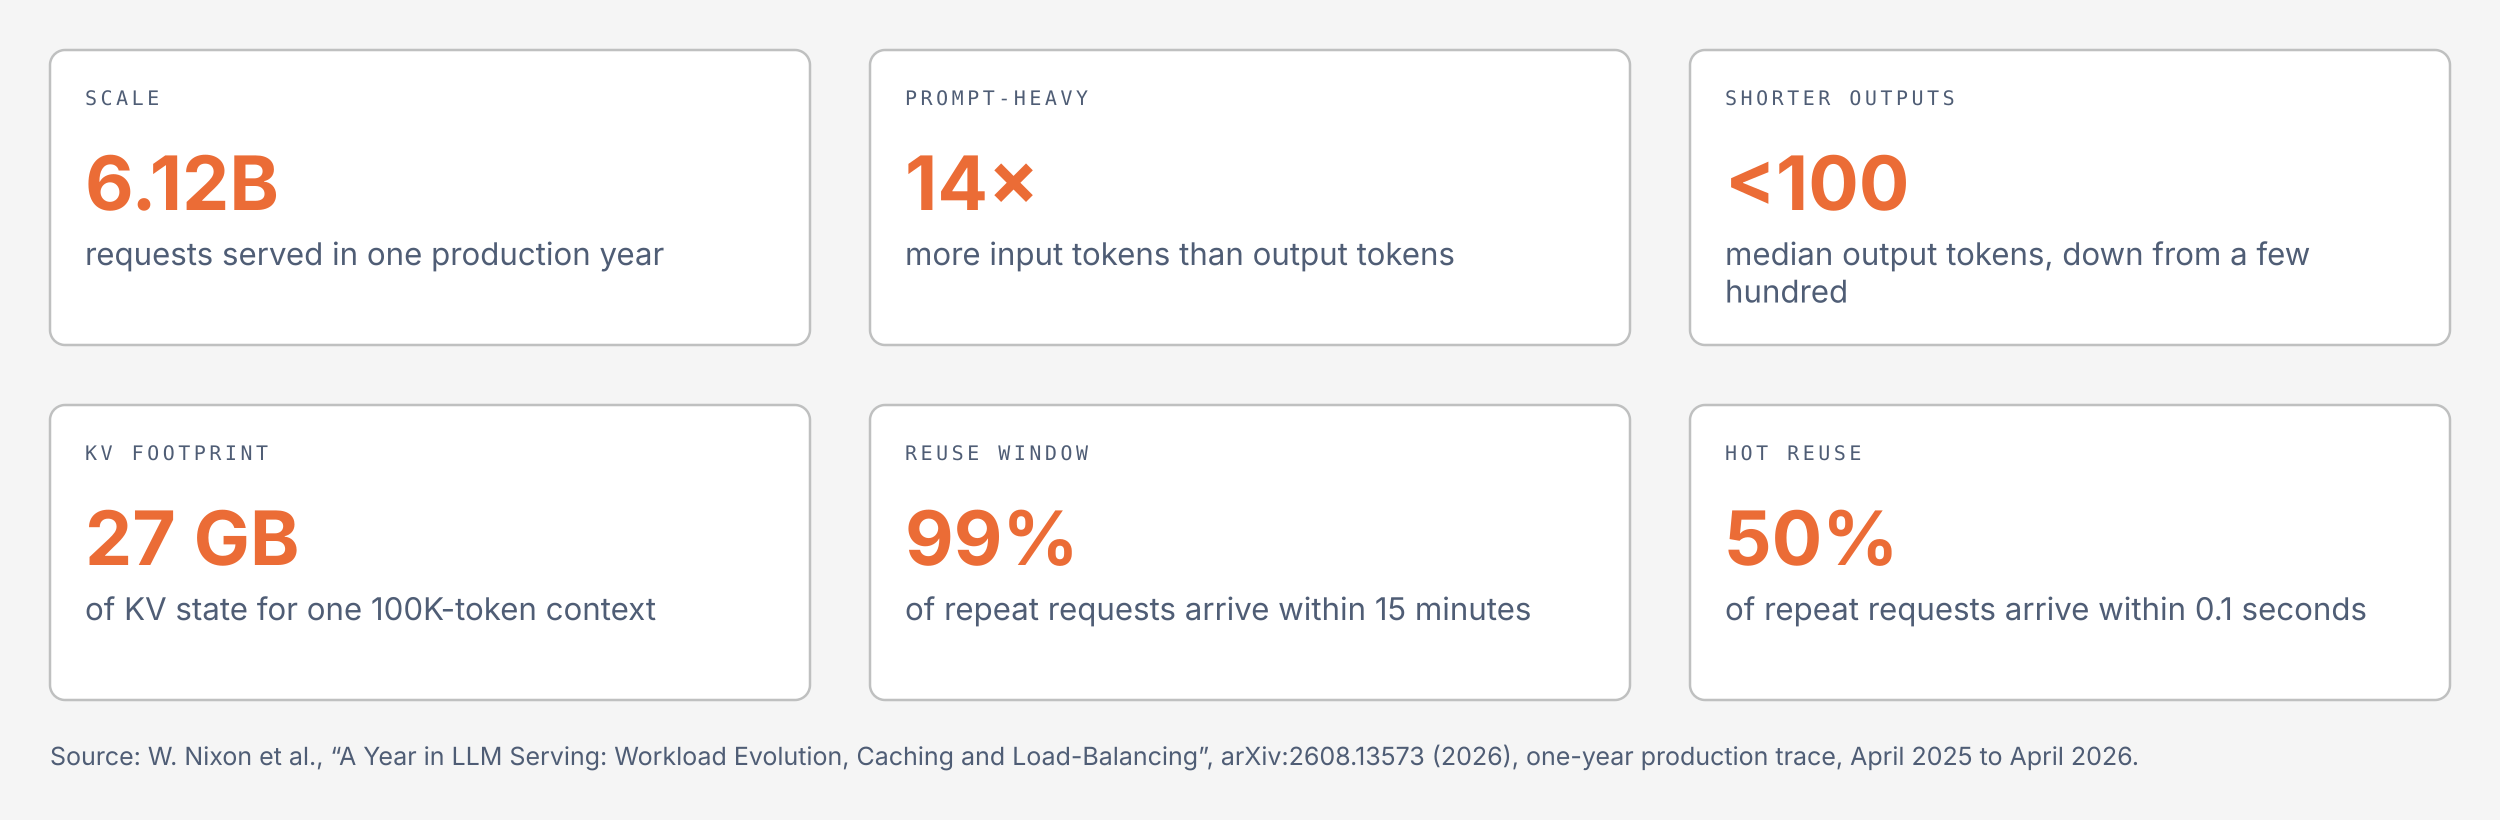
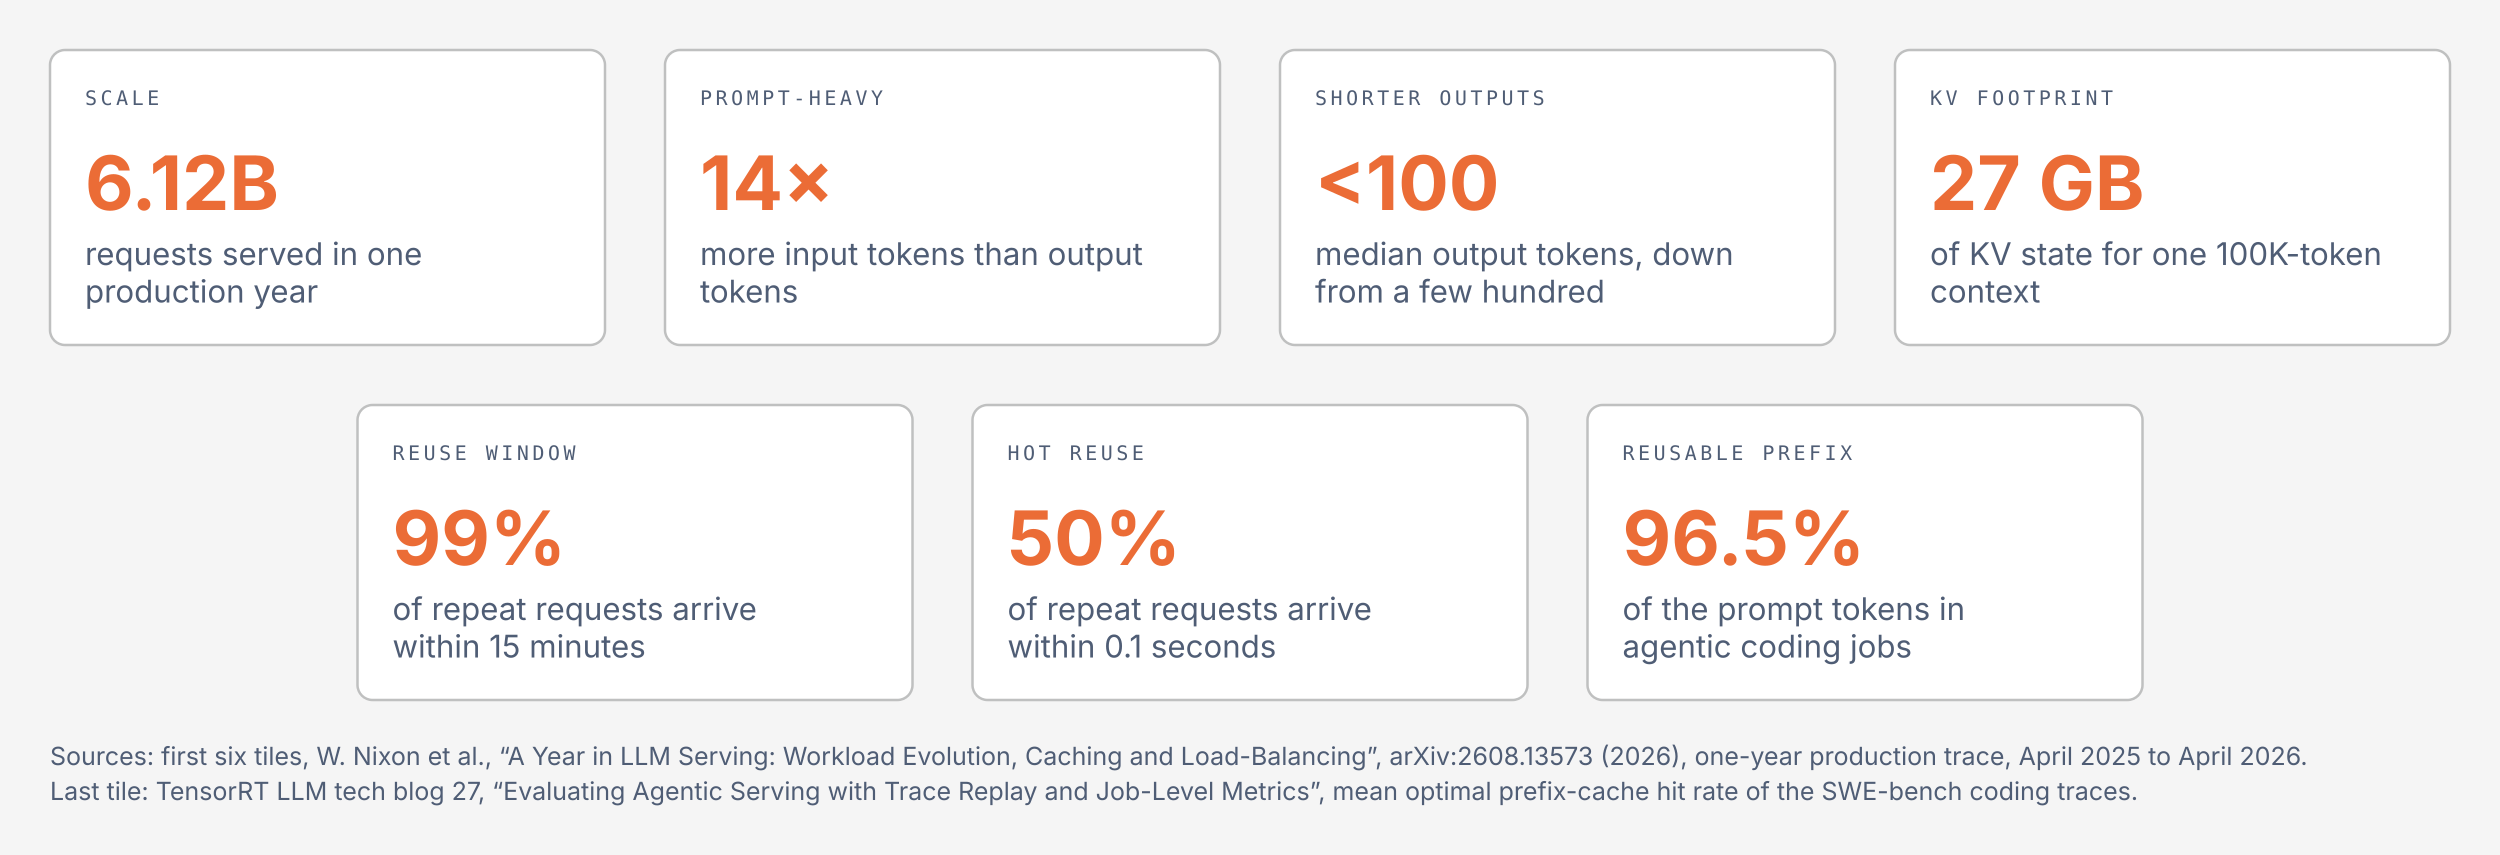
- <svg xmlns="http://www.w3.org/2000/svg" width="1000" height="328" viewBox="0 0 1000 328" font-family="'Geist','Inter',system-ui,-apple-system,'Segoe UI',sans-serif">
-   <rect width="1000" height="328" fill="#f5f5f5" />
-   <rect x="20" y="20" width="304" height="118" rx="6" fill="#ffffff" stroke="#bfc0c0" stroke-width="1" />
+ <svg xmlns="http://www.w3.org/2000/svg" width="1000" height="342" viewBox="0 0 1000 342" font-family="'Geist','Inter',system-ui,-apple-system,'Segoe UI',sans-serif">
+   <rect width="1000" height="342" fill="#f5f5f5" />
+   <rect x="20" y="20" width="222" height="118" rx="6" fill="#ffffff" stroke="#bfc0c0" stroke-width="1" />
  <text x="34" y="42" font-family="'Geist Mono','SFMono-Regular',Menlo,Consolas,monospace" font-size="8" letter-spacing="1.4" fill="#4f5d75">SCALE</text>
  <text x="34" y="84" font-size="30" font-weight="700" fill="#eb6c36">6.12B</text>
-   <text x="34" y="106" font-size="12.5" fill="#4f5d75">requests served in one production year</text>
-   <rect x="348" y="20" width="304" height="118" rx="6" fill="#ffffff" stroke="#bfc0c0" stroke-width="1" />
-   <text x="362" y="42" font-family="'Geist Mono','SFMono-Regular',Menlo,Consolas,monospace" font-size="8" letter-spacing="1.4" fill="#4f5d75">PROMPT-HEAVY</text>
-   <text x="362" y="84" font-size="30" font-weight="700" fill="#eb6c36">14×</text>
-   <text x="362" y="106" font-size="12.5" fill="#4f5d75">more input tokens than output tokens</text>
-   <rect x="676" y="20" width="304" height="118" rx="6" fill="#ffffff" stroke="#bfc0c0" stroke-width="1" />
-   <text x="690" y="42" font-family="'Geist Mono','SFMono-Regular',Menlo,Consolas,monospace" font-size="8" letter-spacing="1.4" fill="#4f5d75">SHORTER OUTPUTS</text>
-   <text x="690" y="84" font-size="30" font-weight="700" fill="#eb6c36">&lt;100</text>
-   <text x="690" y="106" font-size="12.5" fill="#4f5d75">median output tokens, down from a few</text>
-   <text x="690" y="121" font-size="12.5" fill="#4f5d75">hundred</text>
-   <rect x="20" y="162" width="304" height="118" rx="6" fill="#ffffff" stroke="#bfc0c0" stroke-width="1" />
-   <text x="34" y="184" font-family="'Geist Mono','SFMono-Regular',Menlo,Consolas,monospace" font-size="8" letter-spacing="1.4" fill="#4f5d75">KV FOOTPRINT</text>
-   <text x="34" y="226" font-size="30" font-weight="700" fill="#eb6c36">27 GB</text>
-   <text x="34" y="248" font-size="12.5" fill="#4f5d75">of KV state for one 100K-token context</text>
-   <rect x="348" y="162" width="304" height="118" rx="6" fill="#ffffff" stroke="#bfc0c0" stroke-width="1" />
-   <text x="362" y="184" font-family="'Geist Mono','SFMono-Regular',Menlo,Consolas,monospace" font-size="8" letter-spacing="1.4" fill="#4f5d75">REUSE WINDOW</text>
-   <text x="362" y="226" font-size="30" font-weight="700" fill="#eb6c36">99%</text>
-   <text x="362" y="248" font-size="12.5" fill="#4f5d75">of repeat requests arrive within 15 minutes</text>
-   <rect x="676" y="162" width="304" height="118" rx="6" fill="#ffffff" stroke="#bfc0c0" stroke-width="1" />
-   <text x="690" y="184" font-family="'Geist Mono','SFMono-Regular',Menlo,Consolas,monospace" font-size="8" letter-spacing="1.4" fill="#4f5d75">HOT REUSE</text>
-   <text x="690" y="226" font-size="30" font-weight="700" fill="#eb6c36">50%</text>
-   <text x="690" y="248" font-size="12.5" fill="#4f5d75">of repeat requests arrive within 0.1 seconds</text>
-   <text x="20" y="306" font-size="10" fill="#4f5d75">Source: W. Nixon et al., “A Year in LLM Serving: Workload Evolution, Caching and Load-Balancing”, arXiv:2608.13573 (2026), one-year production trace, April 2025 to April 2026.</text>
+   <text x="34" y="106" font-size="12.5" fill="#4f5d75">requests served in one</text>
+   <text x="34" y="121" font-size="12.5" fill="#4f5d75">production year</text>
+   <rect x="266" y="20" width="222" height="118" rx="6" fill="#ffffff" stroke="#bfc0c0" stroke-width="1" />
+   <text x="280" y="42" font-family="'Geist Mono','SFMono-Regular',Menlo,Consolas,monospace" font-size="8" letter-spacing="1.4" fill="#4f5d75">PROMPT-HEAVY</text>
+   <text x="280" y="84" font-size="30" font-weight="700" fill="#eb6c36">14×</text>
+   <text x="280" y="106" font-size="12.5" fill="#4f5d75">more input tokens than output</text>
+   <text x="280" y="121" font-size="12.5" fill="#4f5d75">tokens</text>
+   <rect x="512" y="20" width="222" height="118" rx="6" fill="#ffffff" stroke="#bfc0c0" stroke-width="1" />
+   <text x="526" y="42" font-family="'Geist Mono','SFMono-Regular',Menlo,Consolas,monospace" font-size="8" letter-spacing="1.4" fill="#4f5d75">SHORTER OUTPUTS</text>
+   <text x="526" y="84" font-size="30" font-weight="700" fill="#eb6c36">&lt;100</text>
+   <text x="526" y="106" font-size="12.5" fill="#4f5d75">median output tokens, down</text>
+   <text x="526" y="121" font-size="12.5" fill="#4f5d75">from a few hundred</text>
+   <rect x="758" y="20" width="222" height="118" rx="6" fill="#ffffff" stroke="#bfc0c0" stroke-width="1" />
+   <text x="772" y="42" font-family="'Geist Mono','SFMono-Regular',Menlo,Consolas,monospace" font-size="8" letter-spacing="1.4" fill="#4f5d75">KV FOOTPRINT</text>
+   <text x="772" y="84" font-size="30" font-weight="700" fill="#eb6c36">27 GB</text>
+   <text x="772" y="106" font-size="12.5" fill="#4f5d75">of KV state for one 100K-token</text>
+   <text x="772" y="121" font-size="12.5" fill="#4f5d75">context</text>
+   <rect x="143" y="162" width="222" height="118" rx="6" fill="#ffffff" stroke="#bfc0c0" stroke-width="1" />
+   <text x="157" y="184" font-family="'Geist Mono','SFMono-Regular',Menlo,Consolas,monospace" font-size="8" letter-spacing="1.4" fill="#4f5d75">REUSE WINDOW</text>
+   <text x="157" y="226" font-size="30" font-weight="700" fill="#eb6c36">99%</text>
+   <text x="157" y="248" font-size="12.5" fill="#4f5d75">of repeat requests arrive</text>
+   <text x="157" y="263" font-size="12.5" fill="#4f5d75">within 15 minutes</text>
+   <rect x="389" y="162" width="222" height="118" rx="6" fill="#ffffff" stroke="#bfc0c0" stroke-width="1" />
+   <text x="403" y="184" font-family="'Geist Mono','SFMono-Regular',Menlo,Consolas,monospace" font-size="8" letter-spacing="1.4" fill="#4f5d75">HOT REUSE</text>
+   <text x="403" y="226" font-size="30" font-weight="700" fill="#eb6c36">50%</text>
+   <text x="403" y="248" font-size="12.5" fill="#4f5d75">of repeat requests arrive</text>
+   <text x="403" y="263" font-size="12.5" fill="#4f5d75">within 0.1 seconds</text>
+   <rect x="635" y="162" width="222" height="118" rx="6" fill="#ffffff" stroke="#bfc0c0" stroke-width="1" />
+   <text x="649" y="184" font-family="'Geist Mono','SFMono-Regular',Menlo,Consolas,monospace" font-size="8" letter-spacing="1.4" fill="#4f5d75">REUSABLE PREFIX</text>
+   <text x="649" y="226" font-size="30" font-weight="700" fill="#eb6c36">96.5%</text>
+   <text x="649" y="248" font-size="12.5" fill="#4f5d75">of the prompt tokens in</text>
+   <text x="649" y="263" font-size="12.5" fill="#4f5d75">agentic coding jobs</text>
+   <text x="20" y="306" font-size="10" fill="#4f5d75">Sources: first six tiles, W. Nixon et al., “A Year in LLM Serving: Workload Evolution, Caching and Load-Balancing”, arXiv:2608.13573 (2026), one-year production trace, April 2025 to April 2026.</text>
+   <text x="20" y="320" font-size="10" fill="#4f5d75">Last tile: TensorRT LLM tech blog 27, “Evaluating Agentic Serving with Trace Replay and Job-Level Metrics”, mean optimal prefix-cache hit rate of the SWE-bench coding traces.</text>
</svg>
